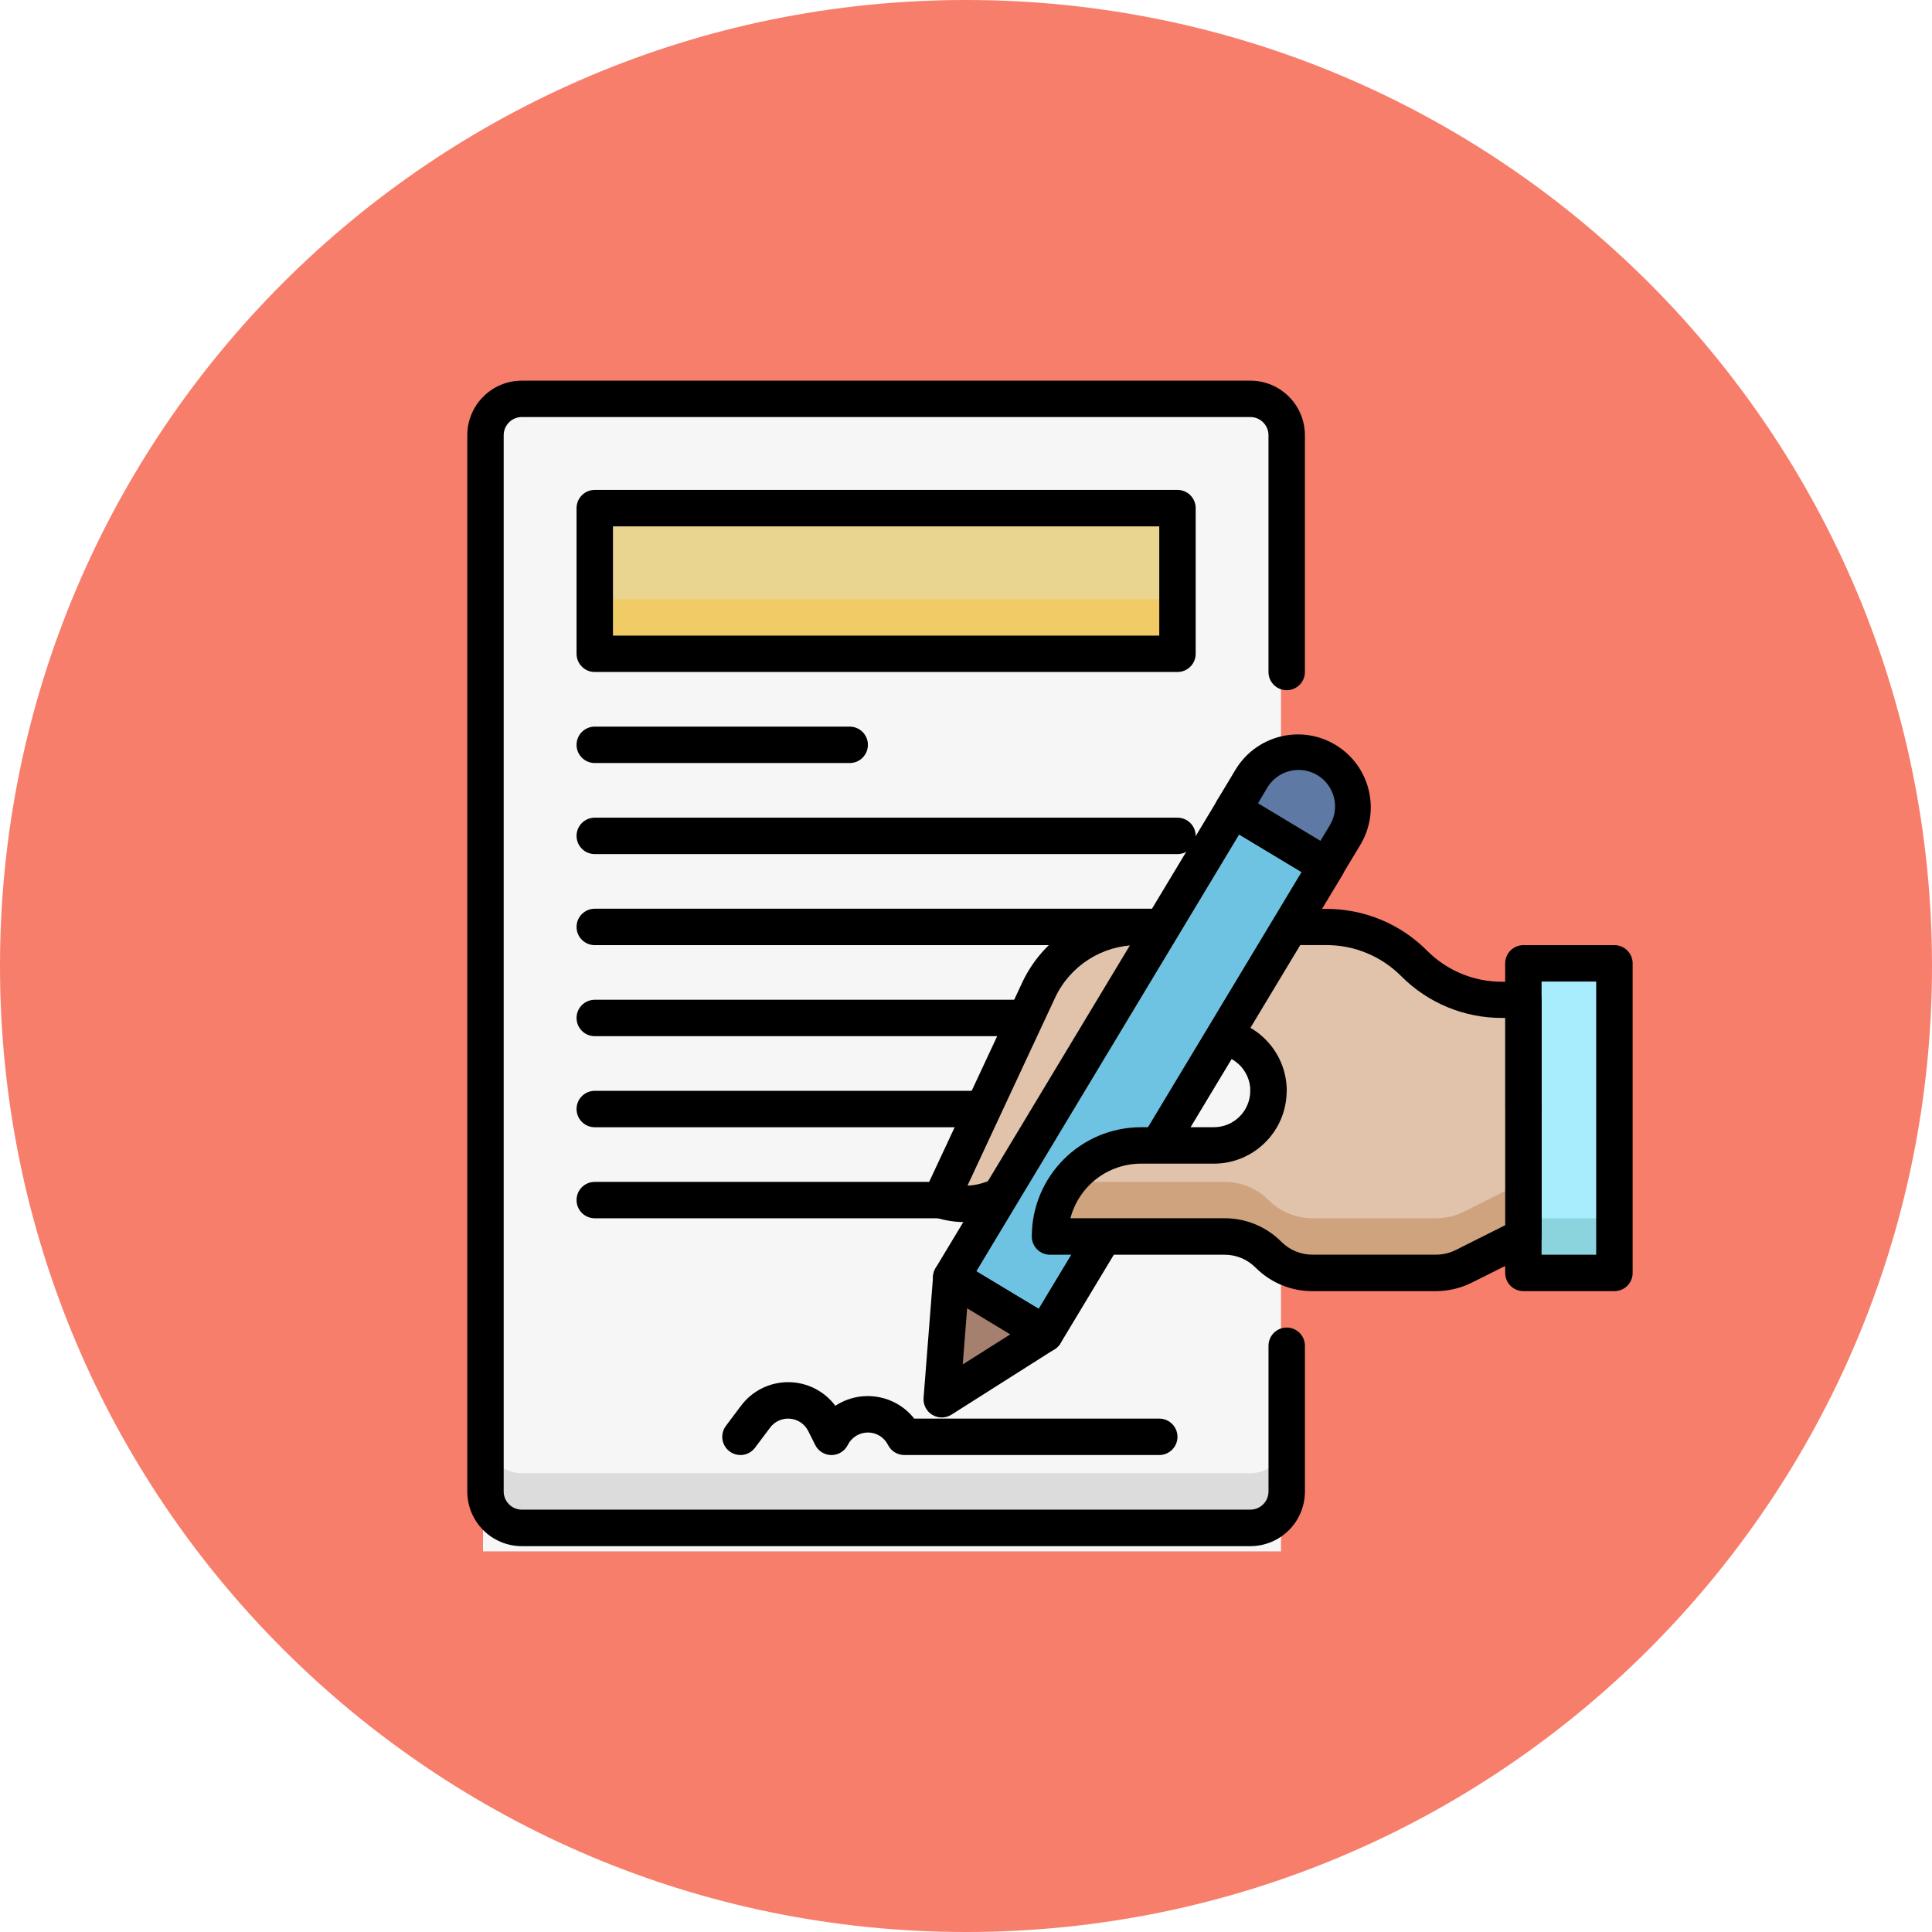
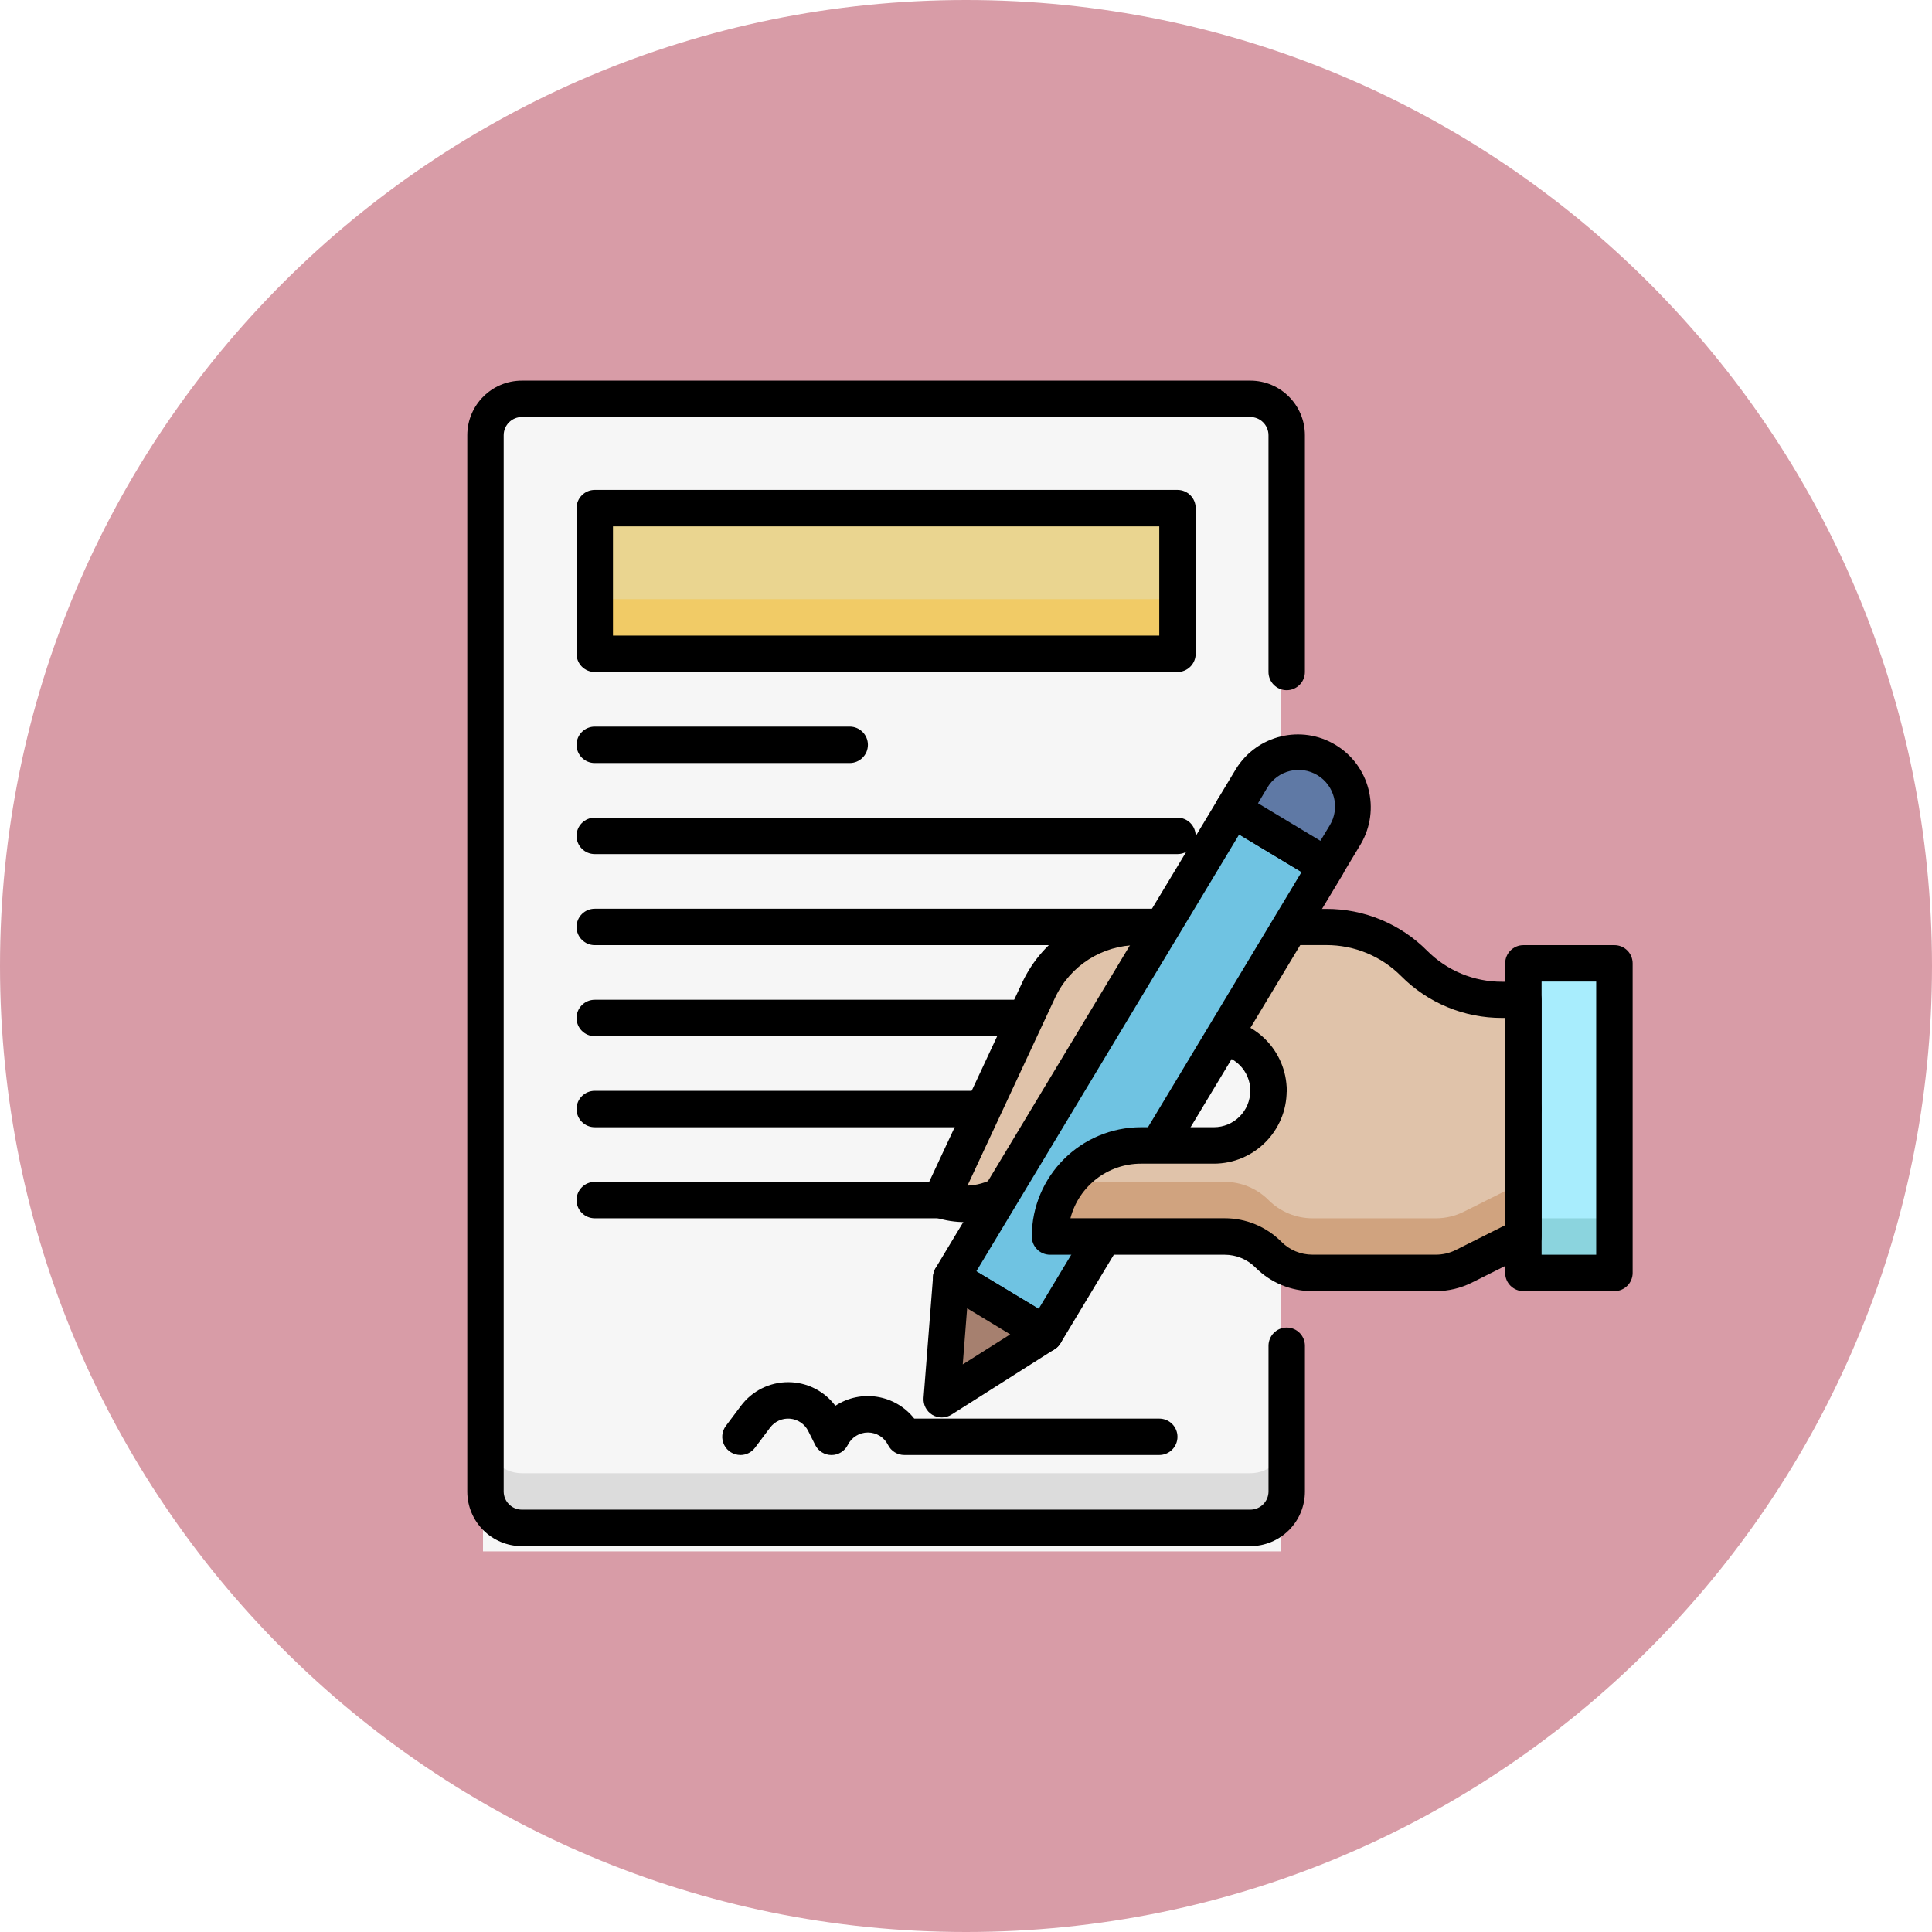
<svg xmlns="http://www.w3.org/2000/svg" width="92" height="92" viewBox="0 0 92 92">
  <g id="Grupo_1069997" data-name="Grupo 1069997" transform="translate(-6086 8203)">
-     <circle id="Elipse_9174" data-name="Elipse 9174" cx="46" cy="46" r="46" transform="translate(6086 -8203)" fill="#f77e6b" />
+     <circle id="Elipse_9174" data-name="Elipse 9174" cx="46" cy="46" r="46" transform="translate(6086 -8203)" fill="#d89ca7" />
    <g id="_6._Signature" data-name="6. Signature" transform="translate(6108.252 -8184.874)">
      <rect id="Rectángulo_374450" data-name="Rectángulo 374450" width="38" height="55" transform="translate(0.748 0.748)" fill="#f6f6f6" />
      <path id="Trazado_816698" data-name="Trazado 816698" d="M44.419,465.734H9.734A1.734,1.734,0,0,1,8,464v2.6a1.734,1.734,0,0,0,1.734,1.734H44.419a1.734,1.734,0,0,0,1.734-1.734V464A1.734,1.734,0,0,1,44.419,465.734Z" transform="translate(-7.133 -413.707)" fill="#dcdcdc" />
      <path id="Trazado_816699" data-name="Trazado 816699" d="M37.286,55.5H2.6a2.6,2.6,0,0,1-2.6-2.6V2.6A2.6,2.6,0,0,1,2.6,0H37.286a2.6,2.6,0,0,1,2.6,2.6V13.874a.867.867,0,0,1-1.734,0V2.6a.867.867,0,0,0-.867-.867H2.6a.867.867,0,0,0-.867.867V52.895a.867.867,0,0,0,.867.867H37.286a.867.867,0,0,0,.867-.867V45.958a.867.867,0,0,1,1.734,0v6.937A2.6,2.6,0,0,1,37.286,55.5Z" transform="translate(0 0)" />
      <path id="Trazado_816700" data-name="Trazado 816700" d="M352.867,192.28a.867.867,0,0,1-.867-.867V168.867a.867.867,0,0,1,1.734,0v22.545A.867.867,0,0,1,352.867,192.28Z" transform="translate(-313.846 -149.79)" />
      <path id="Trazado_816701" data-name="Trazado 816701" d="M76.615,193.734H48.867a.867.867,0,0,1,0-1.734H76.615a.867.867,0,0,1,0,1.734Z" transform="translate(-42.797 -171.189)" />
      <path id="Trazado_816702" data-name="Trazado 816702" d="M76.615,233.734H48.867a.867.867,0,1,1,0-1.734H76.615a.867.867,0,0,1,0,1.734Z" transform="translate(-42.797 -206.853)" />
      <path id="Trazado_816703" data-name="Trazado 816703" d="M76.615,273.734H48.867a.867.867,0,1,1,0-1.734H76.615a.867.867,0,0,1,0,1.734Z" transform="translate(-42.797 -242.518)" />
      <path id="Trazado_816704" data-name="Trazado 816704" d="M76.615,313.734H48.867a.867.867,0,1,1,0-1.734H76.615a.867.867,0,0,1,0,1.734Z" transform="translate(-42.797 -278.182)" />
      <path id="Trazado_816705" data-name="Trazado 816705" d="M76.615,353.734H48.867a.867.867,0,1,1,0-1.734H76.615a.867.867,0,0,1,0,1.734Z" transform="translate(-42.797 -313.846)" />
      <path id="Trazado_816706" data-name="Trazado 816706" d="M464,256h4.336v14.741H464Z" transform="translate(-413.707 -228.252)" fill="#a8edfd" />
      <path id="Trazado_816707" data-name="Trazado 816707" d="M464,368h4.336v2.6H464Z" transform="translate(-413.707 -328.112)" fill="#8bd4de" />
      <path id="Trazado_816708" data-name="Trazado 816708" d="M461.2,264.475h-4.336a.867.867,0,0,1-.867-.867V248.867a.867.867,0,0,1,.867-.867H461.2a.867.867,0,0,1,.867.867v14.741A.867.867,0,0,1,461.2,264.475Zm-3.469-1.734h2.6V249.734h-2.6Z" transform="translate(-406.574 -221.119)" />
      <path id="Trazado_816709" data-name="Trazado 816709" d="M212.668,243c-4.789,10.261-4.658,10-4.668,10a3.676,3.676,0,0,0,4.174-1.38l2.011-2.872a8.367,8.367,0,0,1,6.822-3.552,2.6,2.6,0,0,1,0,5.2h-3.469a4.336,4.336,0,0,0-4.336,4.336h8.313a2.961,2.961,0,0,1,2.093.867,2.961,2.961,0,0,0,2.094.868h5.879a2.974,2.974,0,0,0,1.325-.312l2.843-1.422V243.468h-1.016a5.922,5.922,0,0,1-4.187-1.734A5.921,5.921,0,0,0,226.358,240h-8.975a5.2,5.2,0,0,0-4.715,3Z" transform="translate(-185.455 -213.986)" fill="#e0c3aa" />
      <path id="Trazado_816710" data-name="Trazado 816710" d="M200.583,246.7a.867.867,0,0,1-.512-1.192l4.668-10a6.093,6.093,0,0,1,5.5-3.5h8.975a6.744,6.744,0,0,1,4.8,1.988,5.017,5.017,0,0,0,3.577,1.481H228.6a.867.867,0,0,1,.867.867v5.2a.867.867,0,1,1-1.734,0V237.2h-.148a6.744,6.744,0,0,1-4.8-1.988,5.018,5.018,0,0,0-3.577-1.481h-8.975a4.352,4.352,0,0,0-3.929,2.5l-4.175,8.955A2.825,2.825,0,0,0,204.32,244l2.012-2.873a9.2,9.2,0,0,1,7.532-3.923,3.469,3.469,0,0,1,3.469,3.469.867.867,0,0,1-1.734,0,1.734,1.734,0,0,0-1.734-1.734,7.461,7.461,0,0,0-6.11,3.181l-2.013,2.874a4.571,4.571,0,0,1-5.158,1.7Z" transform="translate(-178.311 -206.853)" />
      <path id="Trazado_816711" data-name="Trazado 816711" d="M0,0H5.2V26.014H0Z" transform="matrix(0.857, 0.516, -0.516, 0.857, 36.458, 20.432)" fill="#6fc3e2" />
      <path id="Trazado_816712" data-name="Trazado 816712" d="M209.495,206.958l-4.458-2.683a.867.867,0,0,1-.3-1.192L218.154,180.8a.867.867,0,0,1,1.192-.3l4.458,2.683a.867.867,0,0,1,.3,1.192l-13.417,22.286A.867.867,0,0,1,209.495,206.958Zm-2.818-3.721,2.967,1.788,12.519-20.8-2.972-1.788Z" transform="translate(-182.437 -160.824)" />
      <path id="Trazado_816713" data-name="Trazado 816713" d="M208.893,394.01l-.453,5.8,4.911-3.117Z" transform="translate(-185.847 -351.303)" fill="#a6806f" />
      <path id="Trazado_816714" data-name="Trazado 816714" d="M200.438,392.613l.454-5.8a.867.867,0,0,1,1.312-.675l4.458,2.683a.867.867,0,0,1,.017,1.475l-4.912,3.116a.867.867,0,0,1-1.329-.8Zm2.074-4.265-.209,2.672,2.262-1.43Z" transform="translate(-178.71 -344.174)" />
      <path id="Trazado_816715" data-name="Trazado 816715" d="M266.406,312a2.6,2.6,0,0,1-2.6,2.6h-3.469A4.336,4.336,0,0,0,256,318.937h8.312a2.961,2.961,0,0,1,2.093.867,2.961,2.961,0,0,0,2.093.868h5.879a2.974,2.974,0,0,0,1.325-.312l2.843-1.422v-6.07" transform="translate(-228.252 -278.182)" fill="#e0c3aa" />
      <path id="Trazado_816716" data-name="Trazado 816716" d="M274.378,353.734H268.5a2.961,2.961,0,0,1-2.092-.867,2.961,2.961,0,0,0-2.094-.868h-7.445a4.32,4.32,0,0,0-.867,2.6h8.312a2.961,2.961,0,0,1,2.093.867,2.961,2.961,0,0,0,2.093.868h5.879a2.975,2.975,0,0,0,1.325-.312l2.843-1.422V352l-2.843,1.422A2.975,2.975,0,0,1,274.378,353.734Z" transform="translate(-228.252 -313.846)" fill="#d0a37f" />
      <path id="Trazado_816717" data-name="Trazado 816717" d="M267.245,314.406h-5.879a3.8,3.8,0,0,1-2.71-1.121,2.076,2.076,0,0,0-1.476-.613h-8.312A.867.867,0,0,1,248,311.8a5.208,5.208,0,0,1,5.2-5.2h3.469a1.734,1.734,0,0,0,1.734-1.734.867.867,0,1,1,1.734,0,3.469,3.469,0,0,1-3.469,3.469H253.2a3.475,3.475,0,0,0-3.36,2.6h7.336a3.8,3.8,0,0,1,2.71,1.121,2.076,2.076,0,0,0,1.477.613h5.879a2.114,2.114,0,0,0,.937-.217l2.364-1.186v-5.534a.867.867,0,0,1,1.734,0v6.07a.867.867,0,0,1-.479.776L268.956,314A3.841,3.841,0,0,1,267.245,314.406Z" transform="translate(-221.119 -271.049)" />
      <path id="Trazado_816718" data-name="Trazado 816718" d="M340.835,163.413a2.6,2.6,0,0,0-3.57.888l-.894,1.486,4.458,2.683.894-1.486A2.6,2.6,0,0,0,340.835,163.413Z" transform="translate(-299.911 -145.368)" fill="#5f79a5" />
      <path id="Trazado_816719" data-name="Trazado 816719" d="M333.245,162.075l-4.458-2.683a.867.867,0,0,1-.3-1.192l.894-1.486a3.469,3.469,0,0,1,5.944,3.577l-.894,1.486A.867.867,0,0,1,333.245,162.075Zm-2.818-3.721,2.972,1.788.448-.742a1.737,1.737,0,1,0-2.976-1.793Z" transform="translate(-292.774 -138.229)" />
      <path id="Trazado_816720" data-name="Trazado 816720" d="M112.876,443.457a.867.867,0,0,1-.693-1.387l.719-.958a2.807,2.807,0,0,1,4.494,0,2.818,2.818,0,0,1,3.757.611H132.82a.867.867,0,0,1,0,1.734H120.68a.867.867,0,0,1-.776-.479,1.07,1.07,0,0,0-1.916,0,.867.867,0,0,1-1.552,0l-.331-.662a1.071,1.071,0,0,0-1.82-.159l-.719.958a.867.867,0,0,1-.69.343Z" transform="translate(-99.869 -392.296)" />
      <path id="Trazado_816721" data-name="Trazado 816721" d="M56,56H83.748v6.937H56Z" transform="translate(-49.93 -49.93)" fill="#ead590" />
      <path id="Trazado_816722" data-name="Trazado 816722" d="M56,96H83.748v2.6H56Z" transform="translate(-49.93 -85.594)" fill="#f1cb66" />
      <path id="Trazado_816723" data-name="Trazado 816723" d="M76.615,56.671H48.867A.867.867,0,0,1,48,55.8V48.867A.867.867,0,0,1,48.867,48H76.615a.867.867,0,0,1,.867.867V55.8A.867.867,0,0,1,76.615,56.671ZM49.734,54.937H75.748v-5.2H49.734Z" transform="translate(-42.797 -42.797)" />
      <path id="Trazado_816724" data-name="Trazado 816724" d="M61.007,153.734H48.867a.867.867,0,1,1,0-1.734h12.14a.867.867,0,0,1,0,1.734Z" transform="translate(-42.797 -135.525)" />
    </g>
  </g>
</svg>
